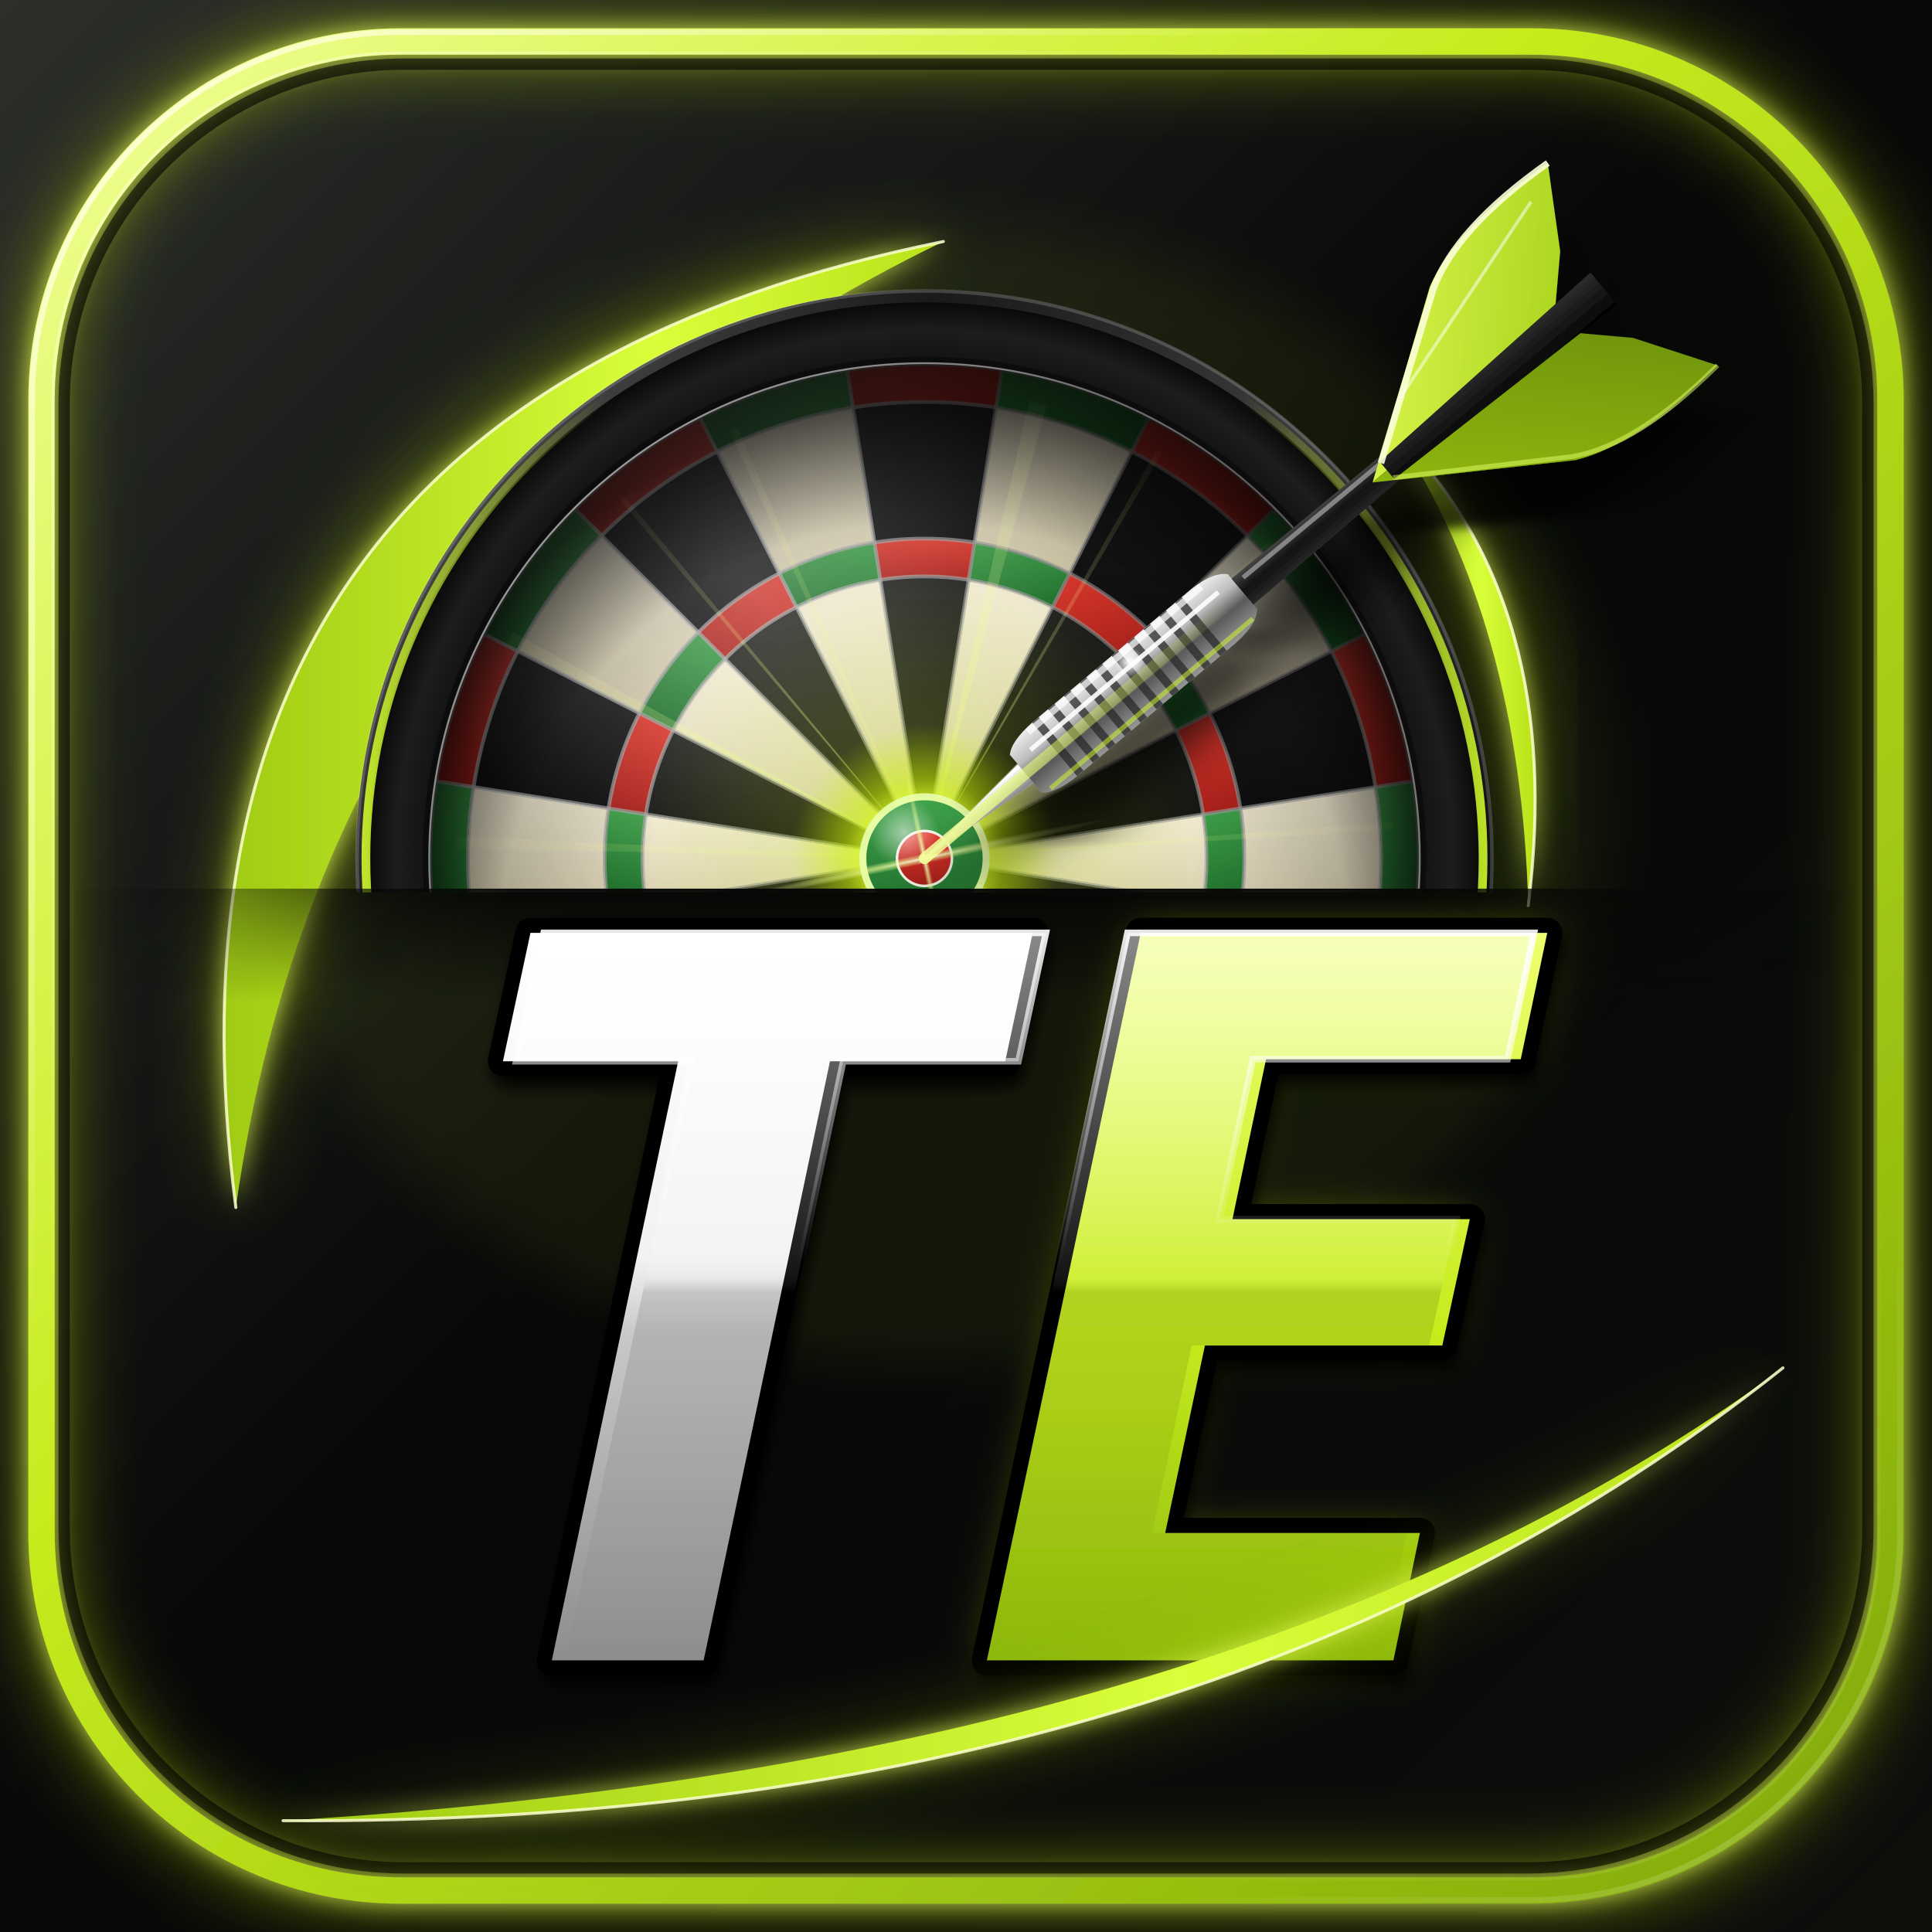
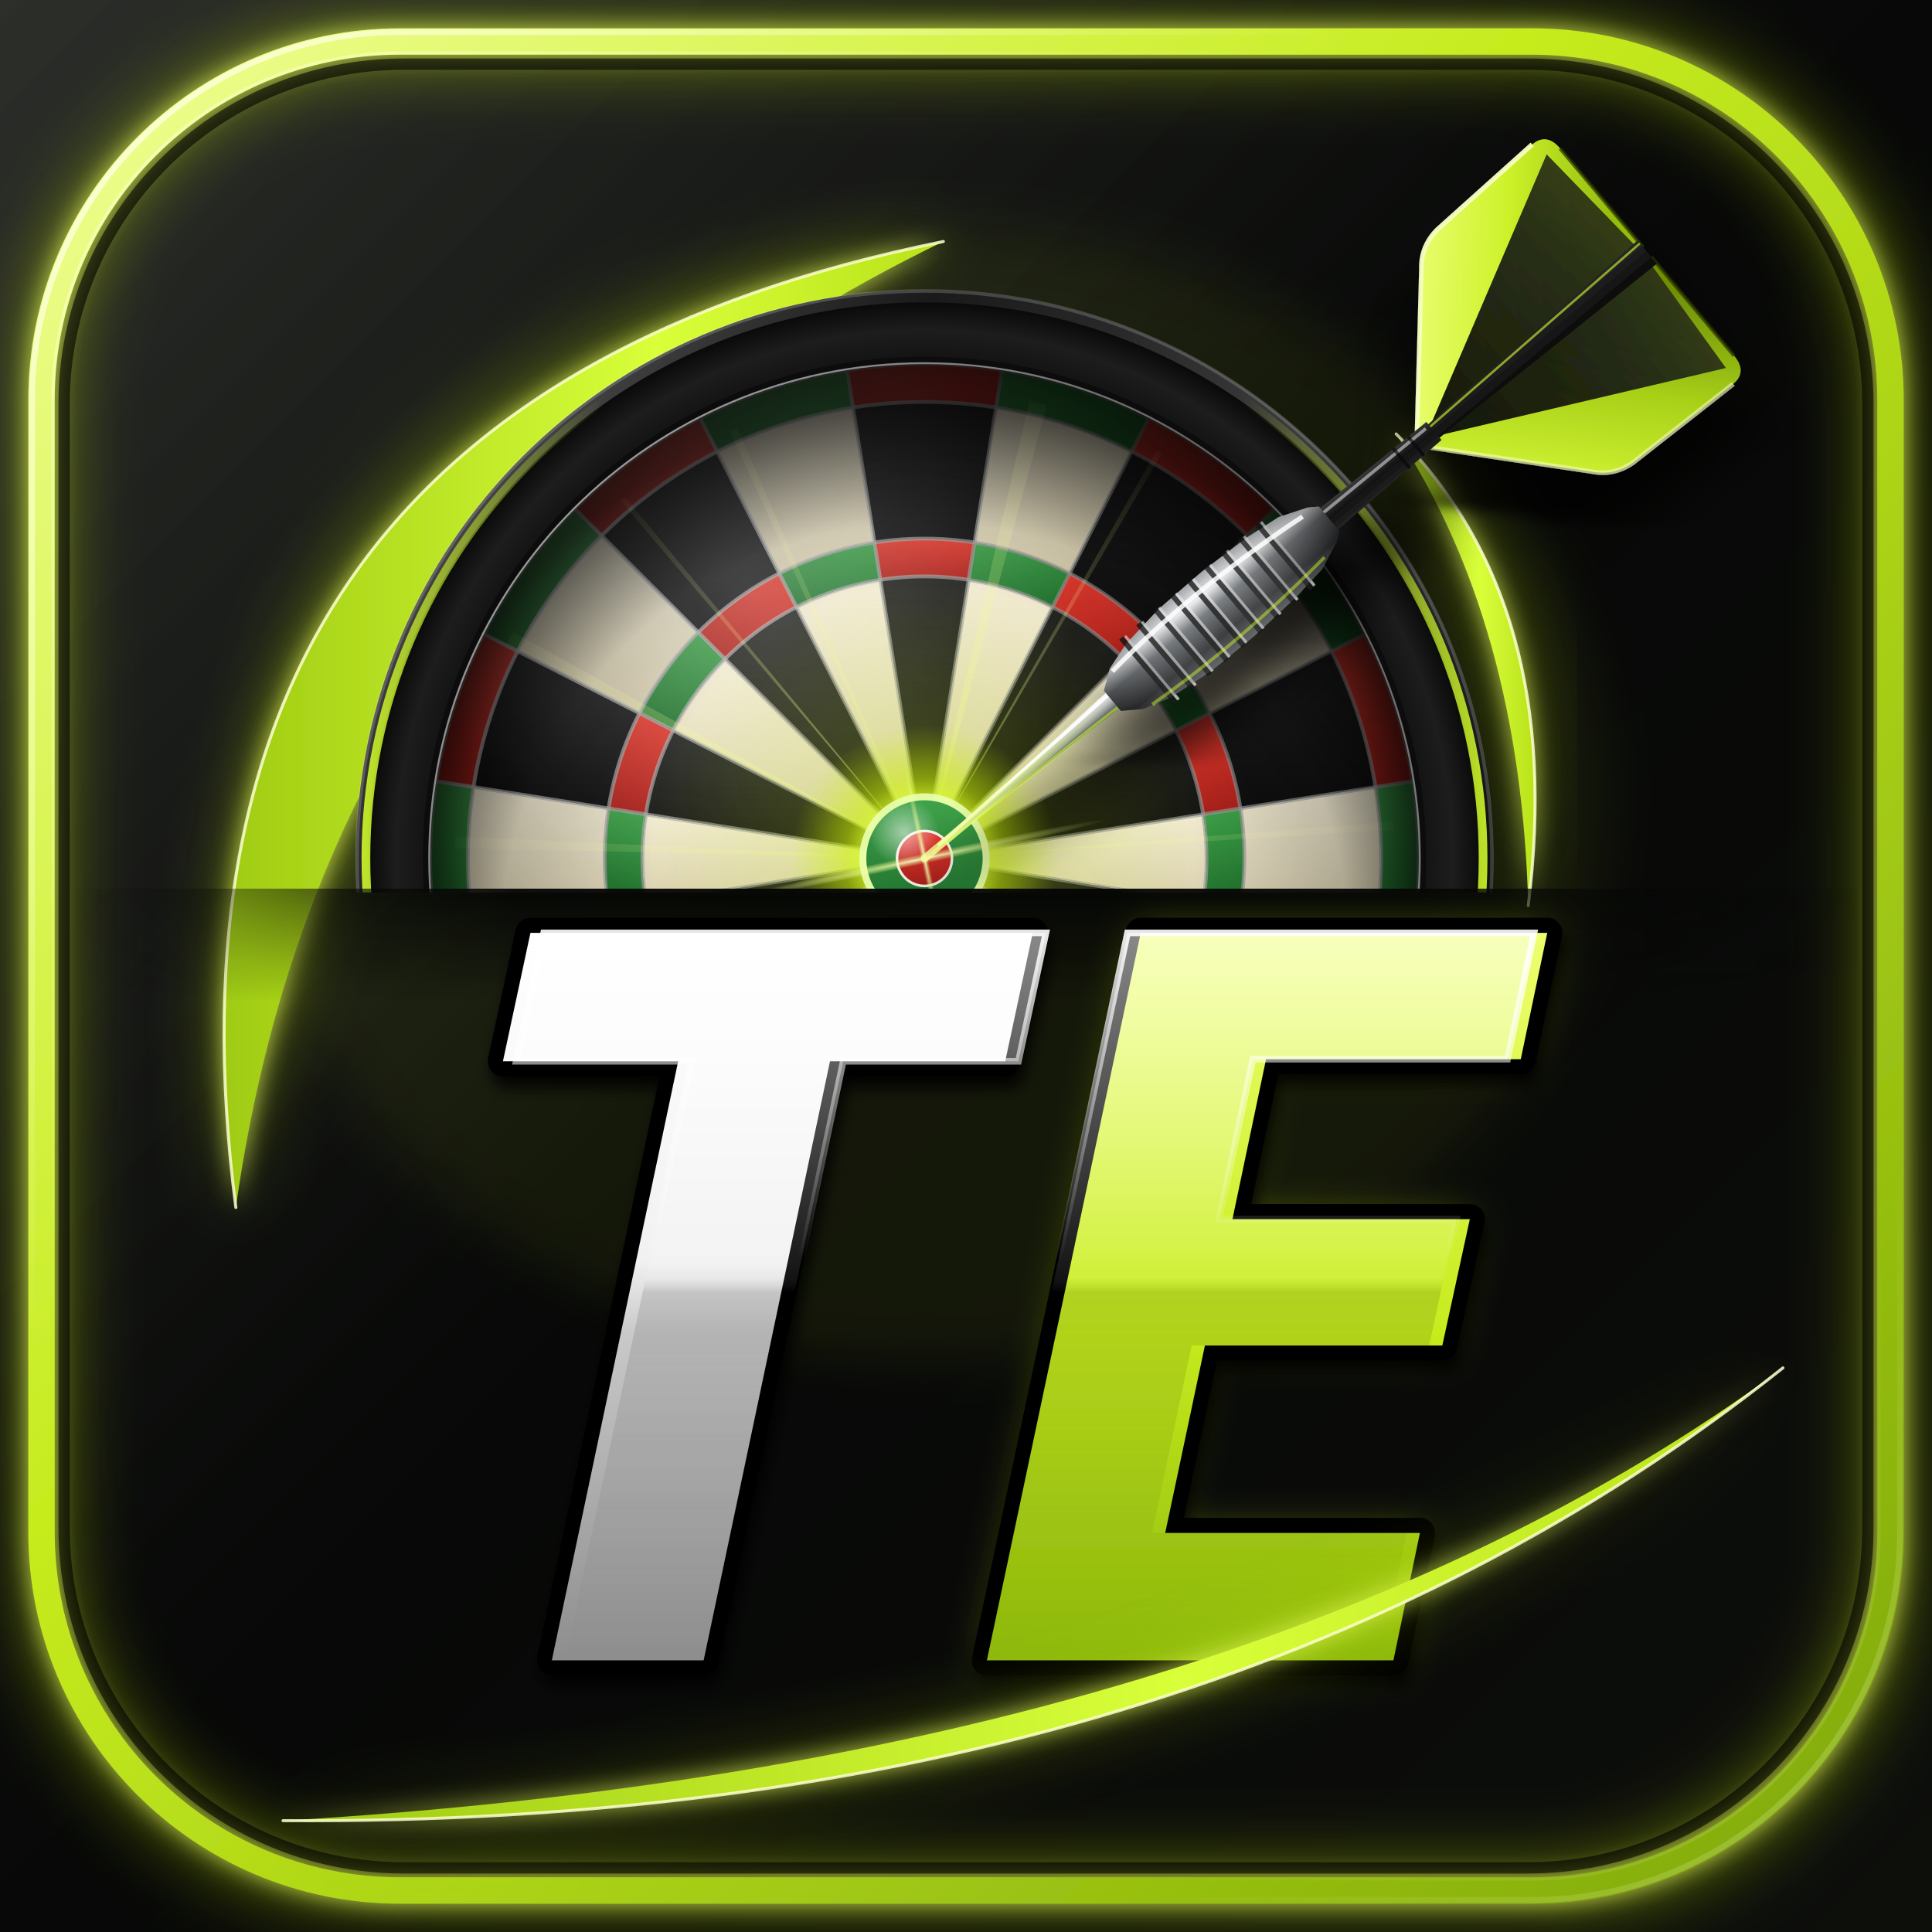
<svg xmlns="http://www.w3.org/2000/svg" viewBox="0 0 1024 1024">
  <defs>
    <linearGradient id="bk" x1="0" y1="0" x2="0" y2="1">
      <stop offset="0" stop-color="#1e1e1e" />
      <stop offset="1" stop-color="#0e0e0e" />
    </linearGradient>
    <linearGradient id="bg" x1="0" y1="0" x2="0" y2="1">
      <stop offset="0" stop-color="#F2EBD3" />
      <stop offset="1" stop-color="#D9CFAF" />
    </linearGradient>
    <linearGradient id="rd" x1="0" y1="0" x2="0" y2="1">
      <stop offset="0" stop-color="#E53B2F" />
      <stop offset="1" stop-color="#A9201A" />
    </linearGradient>
    <linearGradient id="gr" x1="0" y1="0" x2="0" y2="1">
      <stop offset="0" stop-color="#3FA34A" />
      <stop offset="1" stop-color="#1E6E2B" />
    </linearGradient>
-     <linearGradient id="tip" x1="0" y1="-1" x2="0" y2="1" gradientUnits="userSpaceOnUse">
-       <stop offset="0" stop-color="#fff" />
-       <stop offset="1" stop-color="#8d8d8d" />
-     </linearGradient>
-     <linearGradient id="barrel" x1="0" y1="-4" x2="0" y2="4" gradientUnits="userSpaceOnUse">
-       <stop offset="0" stop-color="#f4f4f4" />
-       <stop offset=".35" stop-color="#bdbdbd" />
-       <stop offset=".6" stop-color="#5a5a5a" />
-       <stop offset="1" stop-color="#9c9c9c" />
+     <linearGradient id="tip" x1="0" y1="-1.1" x2="0" y2="1.1" gradientUnits="userSpaceOnUse">
+       <stop offset="0" stop-color="#ffffff" />
+       <stop offset=".45" stop-color="#b9bcbf" />
+       <stop offset="1" stop-color="#3d4042" />
+     </linearGradient>
+     <linearGradient id="barrel" x1="0" y1="-4.4" x2="0" y2="4.4" gradientUnits="userSpaceOnUse">
+       <stop offset="0" stop-color="#9a9da0" />
+       <stop offset=".22" stop-color="#e9ebed" />
+       <stop offset=".42" stop-color="#6d7175" />
+       <stop offset=".75" stop-color="#2b2d2f" />
+       <stop offset="1" stop-color="#55595c" />
+     </linearGradient>
+     <linearGradient id="barrelSheen" x1="26" y1="0" x2="56" y2="0" gradientUnits="userSpaceOnUse">
+       <stop offset="0" stop-color="#000" stop-opacity=".35" />
+       <stop offset=".45" stop-color="#fff" stop-opacity=".08" />
+       <stop offset="1" stop-color="#000" stop-opacity=".4" />
+     </linearGradient>
+     <linearGradient id="flIn" x1="70" y1="0" x2="100" y2="0" gradientUnits="userSpaceOnUse">
+       <stop offset="0" stop-color="#050505" />
+       <stop offset=".7" stop-color="#1b1f14" />
+       <stop offset="1" stop-color="#2c3418" />
    </linearGradient>
    <linearGradient id="shaft" x1="0" y1="-2" x2="0" y2="2" gradientUnits="userSpaceOnUse">
      <stop offset="0" stop-color="#4a4a4a" />
      <stop offset=".5" stop-color="#111" />
      <stop offset="1" stop-color="#2a2a2a" />
    </linearGradient>
-     <linearGradient id="flU" x1="70" y1="-20" x2="90" y2="0" gradientUnits="userSpaceOnUse">
-       <stop offset="0" stop-color="#E8FF5A" />
-       <stop offset="1" stop-color="#A9D41E" />
-     </linearGradient>
-     <linearGradient id="flD" x1="70" y1="20" x2="90" y2="0" gradientUnits="userSpaceOnUse">
-       <stop offset="0" stop-color="#9CC514" />
-       <stop offset="1" stop-color="#6E9208" />
+     <linearGradient id="flU" x1="80" y1="-15" x2="95" y2="0" gradientUnits="userSpaceOnUse">
+       <stop offset="0" stop-color="#EEFF7A" />
+       <stop offset=".5" stop-color="#CDF22A" />
+       <stop offset="1" stop-color="#94BC0E" />
+     </linearGradient>
+     <linearGradient id="flD" x1="80" y1="15" x2="95" y2="0" gradientUnits="userSpaceOnUse">
+       <stop offset="0" stop-color="#D2F535" />
+       <stop offset=".5" stop-color="#A8D018" />
+       <stop offset="1" stop-color="#6F9006" />
    </linearGradient>
    <linearGradient id="flM" x1="0" y1="-2" x2="0" y2="2" gradientUnits="userSpaceOnUse">
      <stop offset="0" stop-color="#2b2b2b" />
      <stop offset="1" stop-color="#050505" />
    </linearGradient>
    <linearGradient id="streak" x1="0" y1="1" x2="1" y2="0">
      <stop offset="0" stop-color="#f4ff9a" />
      <stop offset="1" stop-color="#d6ff2a" stop-opacity="0" />
    </linearGradient>
    <linearGradient id="lime" x1="0" y1="0" x2="0" y2="1">
      <stop offset="0" stop-color="#EEFF6E" />
      <stop offset=".55" stop-color="#C6EC1E" />
      <stop offset="1" stop-color="#8DB80B" />
    </linearGradient>
    <linearGradient id="limeS" x1="0" y1="0" x2="1" y2="0">
      <stop offset="0" stop-color="#9FCB12" />
      <stop offset=".6" stop-color="#D9FF3A" />
      <stop offset="1" stop-color="#B9E21A" />
    </linearGradient>
    <linearGradient id="chrome" x1="0" y1="0" x2="0" y2="1">
      <stop offset="0" stop-color="#FFFFFF" />
      <stop offset=".45" stop-color="#F1F1F1" />
      <stop offset=".55" stop-color="#C9C9C9" />
      <stop offset="1" stop-color="#8E8E8E" />
    </linearGradient>
    <filter id="glow" x="-20%" y="-50%" width="140%" height="200%">
      <feGaussianBlur in="SourceGraphic" stdDeviation="6" result="b" />
      <feColorMatrix in="b" type="matrix" values="0 0 0 0 .78  0 0 0 0 .95  0 0 0 0 .1  0 0 0 .8 0" result="c" />
      <feMerge>
        <feMergeNode in="c" />
        <feMergeNode in="SourceGraphic" />
      </feMerge>
    </filter>
    <filter id="dsh" x="-20%" y="-50%" width="140%" height="200%">
      <feDropShadow dx="-3" dy="5" stdDeviation="3" flood-color="#000" flood-opacity=".75" />
    </filter>
    <filter id="txt" x="-10%" y="-20%" width="120%" height="150%">
      <feDropShadow dx="2" dy="6" stdDeviation="4" flood-color="#000" flood-opacity=".9" />
    </filter>
    <filter id="bloomW" x="-30%" y="-80%" width="160%" height="260%">
      <feGaussianBlur stdDeviation="18" />
    </filter>
    <filter id="blur3" x="-20%" y="-50%" width="140%" height="200%">
      <feGaussianBlur stdDeviation="3" />
    </filter>
    <filter id="eyeGlow" x="-20%" y="-40%" width="140%" height="180%">
      <feGaussianBlur stdDeviation="10" />
    </filter>
    <radialGradient id="spec">
      <stop offset="0" stop-color="#fff" />
      <stop offset="1" stop-color="#fff" stop-opacity="0" />
    </radialGradient>
    <linearGradient id="edgeHi" x1="0" y1="0" x2="0" y2="1">
      <stop offset="0" stop-color="#fff" stop-opacity=".9" />
      <stop offset=".45" stop-color="#fff" stop-opacity="0" />
    </linearGradient>
    <filter id="softglow" x="-30%" y="-30%" width="160%" height="160%">
      <feGaussianBlur stdDeviation="14" />
    </filter>
    <radialGradient id="Irim" cx="490" cy="455" r="294.75" gradientUnits="userSpaceOnUse">
      <stop offset=".82" stop-color="#050505" />
      <stop offset=".95" stop-color="#1d1d1d" />
      <stop offset="1" stop-color="#0a0a0a" />
    </radialGradient>
    <linearGradient id="IrimEdge" x1="228" y1="114.4" x2="752" y2="533.6" gradientUnits="userSpaceOnUse">
      <stop offset="0" stop-color="#6b6b6b" />
      <stop offset=".35" stop-color="#1a1a1a" />
      <stop offset=".65" stop-color="#3c3c3c" />
      <stop offset="1" stop-color="#0d0d0d" />
    </linearGradient>
    <linearGradient id="Iwire" x1="228" y1="193" x2="752" y2="717" gradientUnits="userSpaceOnUse">
      <stop offset="0" stop-color="#d9d9d9" stop-opacity=".85" />
      <stop offset=".5" stop-color="#8a8a8a" stop-opacity=".6" />
      <stop offset="1" stop-color="#cfcfcf" stop-opacity=".8" />
    </linearGradient>
    <radialGradient id="Ivig" cx="490" cy="455" r="262.0" gradientUnits="userSpaceOnUse">
      <stop offset=".55" stop-color="#000" stop-opacity="0" />
      <stop offset=".92" stop-color="#000" stop-opacity=".28" />
      <stop offset="1" stop-color="#000" stop-opacity=".55" />
    </radialGradient>
    <radialGradient id="Isheen" cx="398.3" cy="310.9" r="288.2" gradientUnits="userSpaceOnUse">
      <stop offset="0" stop-color="#fff" stop-opacity=".22" />
      <stop offset=".6" stop-color="#fff" stop-opacity="0" />
    </radialGradient>
    <radialGradient id="Idepth" cx="490" cy="502.16" r="288.2" gradientUnits="userSpaceOnUse">
      <stop offset=".78" stop-color="#000" stop-opacity="0" />
      <stop offset="1" stop-color="#000" stop-opacity=".6" />
    </radialGradient>
    <linearGradient id="IrimLime" x1="188.7" y1="0" x2="791.3" y2="0" gradientUnits="userSpaceOnUse">
      <stop offset="0" stop-color="#D4FF2A" stop-opacity=".9" />
      <stop offset=".22" stop-color="#D4FF2A" stop-opacity="0" />
      <stop offset=".78" stop-color="#D4FF2A" stop-opacity="0" />
      <stop offset="1" stop-color="#D4FF2A" stop-opacity=".9" />
    </linearGradient>
    <radialGradient id="Iray" cx="490" cy="455" r="262.0" gradientUnits="userSpaceOnUse">
      <stop offset="0" stop-color="#F4FF9A" />
      <stop offset="1" stop-color="#F4FF9A" stop-opacity="0" />
    </radialGradient>
    <radialGradient id="Ibloom" cx="490" cy="455" r="154.118" gradientUnits="userSpaceOnUse">
      <stop offset="0" stop-color="#E8FF4A" stop-opacity=".55" />
      <stop offset=".4" stop-color="#C8F000" stop-opacity=".16" />
      <stop offset="1" stop-color="#C8F000" stop-opacity="0" />
    </radialGradient>
    <radialGradient id="IbullGloss" cx="479.212" cy="441.129" r="30.824" gradientUnits="userSpaceOnUse">
      <stop offset="0" stop-color="#fff" stop-opacity=".55" />
      <stop offset=".6" stop-color="#fff" stop-opacity="0" />
    </radialGradient>
    <radialGradient id="Iflare">
      <stop offset="0" stop-color="#fff" stop-opacity=".95" />
      <stop offset=".3" stop-color="#F4FF9A" stop-opacity=".6" />
      <stop offset="1" stop-color="#F4FF9A" stop-opacity="0" />
    </radialGradient>
    <radialGradient id="Ihalo" cx="490" cy="455" r="70.894" gradientUnits="userSpaceOnUse">
      <stop offset=".35" stop-color="#e4ff3c" stop-opacity=".95" />
      <stop offset=".6" stop-color="#c8f000" stop-opacity=".45" />
      <stop offset="1" stop-color="#c8f000" stop-opacity="0" />
    </radialGradient>
    <clipPath id="Iclip">
      <rect x="0" y="0" width="1024" height="473" />
    </clipPath>
    <linearGradient id="tileF" x1="0" y1="0" x2="1" y2="1">
      <stop offset="0" stop-color="#1c1f1a" />
      <stop offset=".5" stop-color="#070807" />
      <stop offset="1" stop-color="#0d0f0b" />
    </linearGradient>
    <linearGradient id="tileB" x1="0" y1="0" x2="1" y2="1">
      <stop offset="0" stop-color="#F2FF9A" />
      <stop offset=".4" stop-color="#C6EC1E" />
      <stop offset="1" stop-color="#7FA80A" />
    </linearGradient>
    <linearGradient id="tileSheen" x1="0" y1="0" x2="1" y2="1">
      <stop offset="0" stop-color="#fff" stop-opacity=".07" />
      <stop offset=".45" stop-color="#fff" stop-opacity="0" />
    </linearGradient>
    <linearGradient id="tileHi" x1="0" y1="0" x2="1" y2="1">
      <stop offset="0" stop-color="#FFFFE0" stop-opacity=".95" />
      <stop offset=".35" stop-color="#FFFFE0" stop-opacity="0" />
      <stop offset=".8" stop-color="#FFFFE0" stop-opacity="0" />
      <stop offset="1" stop-color="#FFFFE0" stop-opacity=".25" />
    </linearGradient>
    <linearGradient id="glossI" x1="0" y1="490" x2="0" y2="880" gradientUnits="userSpaceOnUse">
      <stop offset="0" stop-color="#fff" stop-opacity=".55" />
      <stop offset=".48" stop-color="#fff" stop-opacity=".08" />
      <stop offset=".5" stop-color="#000" stop-opacity=".12" />
      <stop offset="1" stop-color="#000" stop-opacity="0" />
    </linearGradient>
    <linearGradient id="hfade" x1="0" y1="0" x2="1" y2="0">
      <stop offset="0" stop-color="#fff" stop-opacity="0" />
      <stop offset=".25" stop-color="#fff" />
      <stop offset=".75" stop-color="#fff" />
      <stop offset="1" stop-color="#fff" stop-opacity="0" />
    </linearGradient>
    <mask id="plateM">
      <rect x="40" y="0" width="944" height="1024" fill="url(#hfade)" />
    </mask>
    <linearGradient id="plateI" x1="0" y1="0" x2="0" y2="1">
      <stop offset="0" stop-color="#050605" stop-opacity=".97" />
      <stop offset="1" stop-color="#050605" stop-opacity="0" />
    </linearGradient>
  </defs>
  <rect width="1024" height="1024" fill="url(#tileF)" />
  <rect width="1024" height="1024" fill="url(#tileSheen)" />
  <ellipse cx="490" cy="420" rx="360" ry="300" fill="#C6EC1E" opacity=".07" filter="url(#softglow)" />
  <rect x="22" y="22" width="980" height="980" rx="190" fill="none" stroke="#C8F000" stroke-width="22" opacity=".5" filter="url(#bloomW)" />
  <rect x="22" y="22" width="980" height="980" rx="190" fill="none" stroke="url(#tileB)" stroke-width="14" filter="url(#glow)" />
  <rect x="17" y="17" width="990" height="990" rx="195" fill="none" stroke="url(#tileHi)" stroke-width="3" />
  <rect x="28" y="28" width="968" height="968" rx="184" fill="none" stroke="url(#tileHi)" stroke-width="1.5" opacity=".6" />
  <rect x="34" y="34" width="956" height="956" rx="180" fill="none" stroke="#000" stroke-opacity=".6" stroke-width="6" />
  <path d="M125.0 640.0Q70.0 215.0 500.0 128.0Q175.0 285.0 125.0 640.0Z" fill="#C8F000" opacity=".45" filter="url(#bloomW)" />
  <path d="M125.0 640.0Q70.0 215.0 500.0 128.0Q175.0 285.0 125.0 640.0Z" fill="url(#limeS)" filter="url(#glow)" />
  <path d="M125.0 640.0Q70.0 215.0 500.0 128.0" fill="none" stroke="#FBFFD0" stroke-width="1.6" stroke-linecap="round" opacity=".85" />
  <path d="M740.0 230.0Q830.0 320.0 810.0 480.0Q806.0 330.0 740.0 230.0Z" fill="#C8F000" opacity=".45" filter="url(#bloomW)" />
  <path d="M740.0 230.0Q830.0 320.0 810.0 480.0Q806.0 330.0 740.0 230.0Z" fill="url(#limeS)" filter="url(#glow)" />
  <path d="M740.0 230.0Q830.0 320.0 810.0 480.0" fill="none" stroke="#FBFFD0" stroke-width="1.6" stroke-linecap="round" opacity=".85" />
  <g clip-path="url(#Iclip)">
    <circle cx="490" cy="455" r="301.3" fill="url(#IrimEdge)" />
    <circle cx="490" cy="455" r="294.75" fill="url(#Irim)" />
    <circle cx="490" cy="455" r="265.93" fill="#0c0c0c" />
    <path d="M466.6 307.3A149.494 149.494 0 0 1 513.4 307.3L494.8 424.6A30.824 30.824 0 0 0 485.2 424.6Z" fill="url(#bk)" />
    <path d="M463.5 287.6A169.529 169.529 0 0 1 516.5 287.6L513.4 307.3A149.494 149.494 0 0 0 466.6 307.3Z" fill="url(#rd)" />
    <path d="M452.1 216.0A241.965 241.965 0 0 1 527.9 216.0L516.5 287.6A169.529 169.529 0 0 0 463.5 287.6Z" fill="url(#bk)" />
    <path d="M449.0 196.2A262.0 262.0 0 0 1 531.0 196.2L527.9 216.0A241.965 241.965 0 0 0 452.1 216.0Z" fill="url(#rd)" />
    <path d="M513.4 307.3A149.494 149.494 0 0 1 557.9 321.8L504.0 427.5A30.824 30.824 0 0 0 494.8 424.6Z" fill="url(#bg)" />
    <path d="M516.5 287.6A169.529 169.529 0 0 1 567.0 303.9L557.9 321.8A149.494 149.494 0 0 0 513.4 307.3Z" fill="url(#gr)" />
    <path d="M527.9 216.0A241.965 241.965 0 0 1 599.8 239.4L567.0 303.9A169.529 169.529 0 0 0 516.5 287.6Z" fill="url(#bg)" />
    <path d="M531.0 196.2A262.0 262.0 0 0 1 608.9 221.6L599.8 239.4A241.965 241.965 0 0 0 527.9 216.0Z" fill="url(#gr)" />
    <path d="M557.9 321.8A149.494 149.494 0 0 1 595.7 349.3L511.8 433.2A30.824 30.824 0 0 0 504.0 427.5Z" fill="url(#bk)" />
    <path d="M567.0 303.9A169.529 169.529 0 0 1 609.9 335.1L595.7 349.3A149.494 149.494 0 0 0 557.9 321.8Z" fill="url(#rd)" />
    <path d="M599.8 239.4A241.965 241.965 0 0 1 661.1 283.9L609.9 335.1A169.529 169.529 0 0 0 567.0 303.9Z" fill="url(#bk)" />
    <path d="M608.9 221.6A262.0 262.0 0 0 1 675.3 269.7L661.1 283.9A241.965 241.965 0 0 0 599.8 239.4Z" fill="url(#rd)" />
    <path d="M595.7 349.3A149.494 149.494 0 0 1 623.2 387.1L517.5 441.0A30.824 30.824 0 0 0 511.8 433.2Z" fill="url(#bg)" />
    <path d="M609.9 335.1A169.529 169.529 0 0 1 641.1 378.0L623.2 387.1A149.494 149.494 0 0 0 595.7 349.3Z" fill="url(#gr)" />
    <path d="M661.1 283.9A241.965 241.965 0 0 1 705.6 345.2L641.1 378.0A169.529 169.529 0 0 0 609.9 335.1Z" fill="url(#bg)" />
    <path d="M675.3 269.7A262.0 262.0 0 0 1 723.4 336.1L705.6 345.2A241.965 241.965 0 0 0 661.1 283.9Z" fill="url(#gr)" />
    <path d="M623.2 387.1A149.494 149.494 0 0 1 637.7 431.6L520.4 450.2A30.824 30.824 0 0 0 517.5 441.0Z" fill="url(#bk)" />
    <path d="M641.1 378.0A169.529 169.529 0 0 1 657.4 428.5L637.7 431.6A149.494 149.494 0 0 0 623.2 387.1Z" fill="url(#rd)" />
    <path d="M705.6 345.2A241.965 241.965 0 0 1 729.0 417.1L657.4 428.5A169.529 169.529 0 0 0 641.1 378.0Z" fill="url(#bk)" />
    <path d="M723.4 336.1A262.0 262.0 0 0 1 748.8 414.0L729.0 417.1A241.965 241.965 0 0 0 705.6 345.2Z" fill="url(#rd)" />
    <path d="M637.7 431.6A149.494 149.494 0 0 1 637.7 478.4L520.4 459.8A30.824 30.824 0 0 0 520.4 450.2Z" fill="url(#bg)" />
    <path d="M657.4 428.5A169.529 169.529 0 0 1 657.4 481.5L637.7 478.4A149.494 149.494 0 0 0 637.7 431.6Z" fill="url(#gr)" />
    <path d="M729.0 417.1A241.965 241.965 0 0 1 729.0 492.9L657.4 481.5A169.529 169.529 0 0 0 657.4 428.5Z" fill="url(#bg)" />
    <path d="M748.8 414.0A262.0 262.0 0 0 1 748.8 496.0L729.0 492.9A241.965 241.965 0 0 0 729.0 417.1Z" fill="url(#gr)" />
    <path d="M637.7 478.4A149.494 149.494 0 0 1 623.2 522.9L517.5 469.0A30.824 30.824 0 0 0 520.4 459.8Z" fill="url(#bk)" />
    <path d="M657.4 481.5A169.529 169.529 0 0 1 641.1 532.0L623.2 522.9A149.494 149.494 0 0 0 637.7 478.4Z" fill="url(#rd)" />
    <path d="M729.0 492.9A241.965 241.965 0 0 1 705.6 564.8L641.1 532.0A169.529 169.529 0 0 0 657.4 481.5Z" fill="url(#bk)" />
    <path d="M748.8 496.0A262.0 262.0 0 0 1 723.4 573.9L705.6 564.8A241.965 241.965 0 0 0 729.0 492.9Z" fill="url(#rd)" />
    <path d="M623.2 522.9A149.494 149.494 0 0 1 595.7 560.7L511.8 476.8A30.824 30.824 0 0 0 517.5 469.0Z" fill="url(#bg)" />
    <path d="M641.1 532.0A169.529 169.529 0 0 1 609.9 574.9L595.7 560.7A149.494 149.494 0 0 0 623.2 522.9Z" fill="url(#gr)" />
    <path d="M705.6 564.8A241.965 241.965 0 0 1 661.1 626.1L609.9 574.9A169.529 169.529 0 0 0 641.1 532.0Z" fill="url(#bg)" />
    <path d="M723.4 573.9A262.0 262.0 0 0 1 675.3 640.3L661.1 626.1A241.965 241.965 0 0 0 705.6 564.8Z" fill="url(#gr)" />
    <path d="M595.7 560.7A149.494 149.494 0 0 1 557.9 588.2L504.0 482.5A30.824 30.824 0 0 0 511.8 476.8Z" fill="url(#bk)" />
    <path d="M609.9 574.9A169.529 169.529 0 0 1 567.0 606.1L557.9 588.2A149.494 149.494 0 0 0 595.7 560.7Z" fill="url(#rd)" />
    <path d="M661.1 626.1A241.965 241.965 0 0 1 599.8 670.6L567.0 606.1A169.529 169.529 0 0 0 609.9 574.9Z" fill="url(#bk)" />
    <path d="M675.3 640.3A262.0 262.0 0 0 1 608.9 688.4L599.8 670.6A241.965 241.965 0 0 0 661.1 626.1Z" fill="url(#rd)" />
    <path d="M557.9 588.2A149.494 149.494 0 0 1 513.4 602.7L494.8 485.4A30.824 30.824 0 0 0 504.0 482.5Z" fill="url(#bg)" />
    <path d="M567.0 606.1A169.529 169.529 0 0 1 516.5 622.4L513.4 602.7A149.494 149.494 0 0 0 557.9 588.2Z" fill="url(#gr)" />
    <path d="M599.8 670.6A241.965 241.965 0 0 1 527.9 694.0L516.5 622.4A169.529 169.529 0 0 0 567.0 606.1Z" fill="url(#bg)" />
    <path d="M608.9 688.4A262.0 262.0 0 0 1 531.0 713.8L527.9 694.0A241.965 241.965 0 0 0 599.8 670.6Z" fill="url(#gr)" />
    <path d="M513.4 602.7A149.494 149.494 0 0 1 466.6 602.7L485.2 485.4A30.824 30.824 0 0 0 494.8 485.4Z" fill="url(#bk)" />
    <path d="M516.5 622.4A169.529 169.529 0 0 1 463.5 622.4L466.6 602.7A149.494 149.494 0 0 0 513.4 602.7Z" fill="url(#rd)" />
    <path d="M527.9 694.0A241.965 241.965 0 0 1 452.1 694.0L463.5 622.4A169.529 169.529 0 0 0 516.5 622.4Z" fill="url(#bk)" />
    <path d="M531.0 713.8A262.0 262.0 0 0 1 449.0 713.8L452.1 694.0A241.965 241.965 0 0 0 527.9 694.0Z" fill="url(#rd)" />
    <path d="M466.6 602.7A149.494 149.494 0 0 1 422.1 588.2L476.0 482.5A30.824 30.824 0 0 0 485.2 485.4Z" fill="url(#bg)" />
    <path d="M463.5 622.4A169.529 169.529 0 0 1 413.0 606.1L422.1 588.2A149.494 149.494 0 0 0 466.6 602.7Z" fill="url(#gr)" />
    <path d="M452.1 694.0A241.965 241.965 0 0 1 380.2 670.6L413.0 606.1A169.529 169.529 0 0 0 463.5 622.4Z" fill="url(#bg)" />
    <path d="M449.0 713.8A262.0 262.0 0 0 1 371.1 688.4L380.2 670.6A241.965 241.965 0 0 0 452.1 694.0Z" fill="url(#gr)" />
    <path d="M422.1 588.2A149.494 149.494 0 0 1 384.3 560.7L468.2 476.8A30.824 30.824 0 0 0 476.0 482.5Z" fill="url(#bk)" />
    <path d="M413.0 606.1A169.529 169.529 0 0 1 370.1 574.9L384.3 560.7A149.494 149.494 0 0 0 422.1 588.2Z" fill="url(#rd)" />
    <path d="M380.2 670.6A241.965 241.965 0 0 1 318.9 626.1L370.1 574.9A169.529 169.529 0 0 0 413.0 606.1Z" fill="url(#bk)" />
    <path d="M371.1 688.4A262.0 262.0 0 0 1 304.7 640.3L318.9 626.1A241.965 241.965 0 0 0 380.2 670.6Z" fill="url(#rd)" />
    <path d="M384.3 560.7A149.494 149.494 0 0 1 356.8 522.9L462.5 469.0A30.824 30.824 0 0 0 468.2 476.8Z" fill="url(#bg)" />
    <path d="M370.1 574.9A169.529 169.529 0 0 1 338.9 532.0L356.8 522.9A149.494 149.494 0 0 0 384.3 560.7Z" fill="url(#gr)" />
    <path d="M318.9 626.1A241.965 241.965 0 0 1 274.4 564.8L338.9 532.0A169.529 169.529 0 0 0 370.1 574.9Z" fill="url(#bg)" />
    <path d="M304.7 640.3A262.0 262.0 0 0 1 256.6 573.9L274.4 564.8A241.965 241.965 0 0 0 318.9 626.1Z" fill="url(#gr)" />
    <path d="M356.8 522.9A149.494 149.494 0 0 1 342.3 478.4L459.6 459.8A30.824 30.824 0 0 0 462.5 469.0Z" fill="url(#bk)" />
    <path d="M338.9 532.0A169.529 169.529 0 0 1 322.6 481.5L342.3 478.4A149.494 149.494 0 0 0 356.8 522.9Z" fill="url(#rd)" />
    <path d="M274.4 564.8A241.965 241.965 0 0 1 251.0 492.9L322.6 481.5A169.529 169.529 0 0 0 338.9 532.0Z" fill="url(#bk)" />
    <path d="M256.6 573.9A262.0 262.0 0 0 1 231.2 496.0L251.0 492.9A241.965 241.965 0 0 0 274.4 564.8Z" fill="url(#rd)" />
    <path d="M342.3 478.4A149.494 149.494 0 0 1 342.3 431.6L459.6 450.2A30.824 30.824 0 0 0 459.6 459.8Z" fill="url(#bg)" />
    <path d="M322.6 481.5A169.529 169.529 0 0 1 322.6 428.5L342.3 431.6A149.494 149.494 0 0 0 342.3 478.4Z" fill="url(#gr)" />
    <path d="M251.0 492.9A241.965 241.965 0 0 1 251.0 417.1L322.6 428.5A169.529 169.529 0 0 0 322.6 481.5Z" fill="url(#bg)" />
    <path d="M231.2 496.0A262.0 262.0 0 0 1 231.2 414.0L251.0 417.1A241.965 241.965 0 0 0 251.0 492.9Z" fill="url(#gr)" />
    <path d="M342.3 431.6A149.494 149.494 0 0 1 356.8 387.1L462.5 441.0A30.824 30.824 0 0 0 459.6 450.2Z" fill="url(#bk)" />
    <path d="M322.6 428.5A169.529 169.529 0 0 1 338.9 378.0L356.8 387.1A149.494 149.494 0 0 0 342.3 431.6Z" fill="url(#rd)" />
    <path d="M251.0 417.1A241.965 241.965 0 0 1 274.4 345.2L338.9 378.0A169.529 169.529 0 0 0 322.6 428.5Z" fill="url(#bk)" />
    <path d="M231.2 414.0A262.0 262.0 0 0 1 256.6 336.1L274.4 345.2A241.965 241.965 0 0 0 251.0 417.1Z" fill="url(#rd)" />
    <path d="M356.8 387.1A149.494 149.494 0 0 1 384.3 349.3L468.2 433.2A30.824 30.824 0 0 0 462.5 441.0Z" fill="url(#bg)" />
    <path d="M338.9 378.0A169.529 169.529 0 0 1 370.1 335.1L384.3 349.3A149.494 149.494 0 0 0 356.8 387.1Z" fill="url(#gr)" />
    <path d="M274.4 345.2A241.965 241.965 0 0 1 318.9 283.9L370.1 335.1A169.529 169.529 0 0 0 338.9 378.0Z" fill="url(#bg)" />
    <path d="M256.6 336.1A262.0 262.0 0 0 1 304.7 269.7L318.9 283.9A241.965 241.965 0 0 0 274.4 345.2Z" fill="url(#gr)" />
    <path d="M384.3 349.3A149.494 149.494 0 0 1 422.1 321.8L476.0 427.5A30.824 30.824 0 0 0 468.2 433.2Z" fill="url(#bk)" />
    <path d="M370.1 335.1A169.529 169.529 0 0 1 413.0 303.9L422.1 321.8A149.494 149.494 0 0 0 384.3 349.3Z" fill="url(#rd)" />
    <path d="M318.9 283.9A241.965 241.965 0 0 1 380.2 239.4L413.0 303.9A169.529 169.529 0 0 0 370.1 335.1Z" fill="url(#bk)" />
    <path d="M304.7 269.7A262.0 262.0 0 0 1 371.1 221.6L380.2 239.4A241.965 241.965 0 0 0 318.9 283.9Z" fill="url(#rd)" />
    <path d="M422.1 321.8A149.494 149.494 0 0 1 466.6 307.3L485.2 424.6A30.824 30.824 0 0 0 476.0 427.5Z" fill="url(#bg)" />
    <path d="M413.0 303.9A169.529 169.529 0 0 1 463.5 287.6L466.6 307.3A149.494 149.494 0 0 0 422.1 321.8Z" fill="url(#gr)" />
    <path d="M380.2 239.4A241.965 241.965 0 0 1 452.1 216.0L463.5 287.6A169.529 169.529 0 0 0 413.0 303.9Z" fill="url(#bg)" />
    <path d="M371.1 221.6A262.0 262.0 0 0 1 449.0 196.2L452.1 216.0A241.965 241.965 0 0 0 380.2 239.4Z" fill="url(#gr)" />
    <path d="M485.2 424.6L449.0 196.2 M494.8 424.6L531.0 196.2 M504.0 427.5L608.9 221.6 M511.8 433.2L675.3 269.7 M517.5 441.0L723.4 336.1 M520.4 450.2L748.8 414.0 M520.4 459.8L748.8 496.0 M517.5 469.0L723.4 573.9 M511.8 476.8L675.3 640.3 M504.0 482.5L608.9 688.4 M494.8 485.4L531.0 713.8 M485.2 485.4L449.0 713.8 M476.0 482.5L371.1 688.4 M468.2 476.8L304.7 640.3 M462.5 469.0L256.6 573.9 M459.6 459.8L231.2 496.0 M459.6 450.2L231.2 414.0 M462.5 441.0L256.6 336.1 M468.2 433.2L304.7 269.7 M476.0 427.5L371.1 221.6" stroke="url(#Iwire)" stroke-width="2.004" fill="none" />
    <circle cx="490" cy="455" r="149.494" stroke="url(#Iwire)" stroke-width="2.004" fill="none" />
    <circle cx="490" cy="455" r="169.529" stroke="url(#Iwire)" stroke-width="2.004" fill="none" />
    <circle cx="490" cy="455" r="241.965" stroke="url(#Iwire)" stroke-width="2.004" fill="none" />
    <circle cx="490" cy="455" r="262.0" stroke="url(#Iwire)" stroke-width="2.004" fill="none" />
    <circle cx="490" cy="455" r="262.0" fill="url(#Ivig)" />
    <circle cx="490" cy="455" r="262.0" fill="url(#Isheen)" />
    <circle cx="490" cy="455" r="262.0" fill="url(#Idepth)" />
    <circle cx="490" cy="455" r="296.06" fill="none" stroke="url(#IrimLime)" stroke-width="4.624" />
    <circle cx="490" cy="455" r="300.776" fill="none" stroke="#fff" stroke-opacity=".18" stroke-width="1.849" />
    <path d="M268.6 341.2A248.9 248.9 0 0 1 271.9 335.1L463.0 440.2A30.824 30.824 0 0 0 462.6 440.9Z" fill="url(#Iray)" opacity="0.5" />
    <path d="M386.8 228.5A248.9 248.9 0 0 1 390.8 226.7L477.7 426.7A30.824 30.824 0 0 0 477.2 427.0Z" fill="url(#Iray)" opacity="0.35" />
    <path d="M545.6 212.4A248.9 248.9 0 0 1 554.8 214.7L498.0 425.2A30.824 30.824 0 0 0 496.9 425.0Z" fill="url(#Iray)" opacity="0.45" />
    <path d="M673.2 286.5A248.9 248.9 0 0 1 676.7 290.4L513.1 434.6A30.824 30.824 0 0 0 512.7 434.1Z" fill="url(#Iray)" opacity="0.4" />
    <path d="M241.2 449.4A248.9 248.9 0 0 1 241.4 443.3L459.2 453.5A30.824 30.824 0 0 0 459.2 454.3Z" fill="url(#Iray)" opacity="0.3" />
    <path d="M738.1 435.5A248.9 248.9 0 0 1 738.4 439.8L520.8 453.1A30.824 30.824 0 0 0 520.7 452.6Z" fill="url(#Iray)" opacity="0.3" />
    <path d="M328.8 265.3A248.9 248.9 0 0 1 331.2 263.4L470.3 431.3A30.824 30.824 0 0 0 470.0 431.5Z" fill="url(#Iray)" opacity="0.5" />
    <path d="M613.1 238.7A248.9 248.9 0 0 1 615.8 240.2L505.6 428.4A30.824 30.824 0 0 0 505.2 428.2Z" fill="url(#Iray)" opacity="0.45" />
    <circle cx="490" cy="455" r="154.118" fill="url(#Ibloom)" />
    <circle cx="490" cy="455" r="70.894" fill="url(#Ihalo)" />
    <circle cx="490" cy="455" r="34.522" fill="#e9ffb0" opacity=".9" />
    <circle cx="490" cy="455" r="30.824" fill="url(#gr)" />
    <circle cx="490" cy="455" r="15.258" fill="#f2f2e6" />
    <circle cx="490" cy="455" r="13.871" fill="url(#rd)" />
    <circle cx="490" cy="455" r="30.824" fill="url(#IbullGloss)" />
    <ellipse cx="490" cy="455" rx="98.635" ry="2.774" fill="url(#Iflare)" transform="rotate(-12 490 455)" />
    <ellipse cx="490" cy="455" rx="49.318" ry="1.849" fill="url(#Iflare)" transform="rotate(78 490 455)" />
  </g>
  <rect x="40" y="471" width="944" height="60" fill="url(#plateI)" mask="url(#plateM)" />
-   <g transform="translate(505.0 477.5) rotate(-40) scale(5.0)" opacity=".55" filter="url(#blur3)">
-     <path d="M0 0L66 -2L66 2Z" fill="#000" />
+   <g transform="translate(502.5 475.0) rotate(-40) scale(5.0)" opacity=".5" filter="url(#blur3)">
+     <path d="M0 0L60 -3L60 3Z" fill="#000" />
  </g>
  <g transform="translate(490 455) rotate(-40) scale(5.0)" filter="url(#dsh)">
-     <path d="M-1 0L14 -1.3L14 1.3Z" fill="url(#tip)" />
-     <path d="M14 -2.6Q15 -3.6 18 -3.7L40 -3.7Q43 -3.6 44 -2.4L44 2.4Q43 3.6 40 3.7L18 3.7Q15 3.6 14 2.6Z" fill="url(#barrel)" />
-     <rect x="18.0" y="-3.7" width=".9" height="7.4" fill="#2a2a2a" opacity=".75" />
-     <rect x="20.2" y="-3.7" width=".9" height="7.4" fill="#2a2a2a" opacity=".75" />
-     <rect x="22.4" y="-3.7" width=".9" height="7.4" fill="#2a2a2a" opacity=".75" />
-     <rect x="24.6" y="-3.7" width=".9" height="7.4" fill="#2a2a2a" opacity=".75" />
-     <rect x="26.8" y="-3.7" width=".9" height="7.4" fill="#2a2a2a" opacity=".75" />
-     <rect x="29.0" y="-3.7" width=".9" height="7.4" fill="#2a2a2a" opacity=".75" />
-     <rect x="31.2" y="-3.7" width=".9" height="7.4" fill="#2a2a2a" opacity=".75" />
-     <rect x="33.4" y="-3.7" width=".9" height="7.4" fill="#2a2a2a" opacity=".75" />
-     <rect x="35.6" y="-3.7" width=".9" height="7.4" fill="#2a2a2a" opacity=".75" />
-     <rect x="37.8" y="-3.7" width=".9" height="7.4" fill="#2a2a2a" opacity=".75" />
-     <path d="M17 -3.2L41 -3.2" stroke="#fff" stroke-width=".7" opacity=".7" />
-     <path d="M16 -1.6L42 -1.6" stroke="#fff" stroke-width=".5" opacity=".9" />
-     <path d="M15 2.9L43 2.9" stroke="#D4FF2A" stroke-width=".5" opacity=".5" />
-     <circle cx="30" cy="-2" r="1.6" fill="url(#spec)" />
-     <path d="M44 -1.8L66 -1.6L66 1.6L44 1.8Z" fill="url(#shaft)" />
-     <path d="M45 -1.1L65 -1" stroke="#9a9a9a" stroke-width=".5" opacity=".8" />
-     <path d="M62 0L80 -12Q86 -15 98 -14L93 -6L87 0Z" fill="url(#flU)" />
-     <path d="M62 0L80 12Q86 15 98 14L93 6L87 0Z" fill="url(#flD)" />
-     <path d="M64 -1.2L94 -2.2L94 2.2L64 1.2Z" fill="url(#flM)" />
-     <path d="M64 -1L80 -11.5Q86 -15 98 -14" stroke="#FBFFD8" stroke-width=".7" fill="none" opacity=".9" />
-     <path d="M64 1L80 11.5Q86 15 98 14" stroke="#E2FF6A" stroke-width=".5" fill="none" opacity=".5" />
-     <path d="M70 -5L94 -12" stroke="#fff" stroke-width=".35" opacity=".5" />
+     <g transform="translate(68 0) scale(1 1.12) translate(-68 0)">
+       <path d="M68 0L80.5 -12.5Q82 -14.2 84.5 -14.4L98 -14.8Q100 -14.8 100 -12.8L100 -0.6Z" fill="url(#flU)" />
+       <path d="M71 -0.8L98.5 -13.2L99.5 -0.8Z" fill="url(#flIn)" opacity=".92" />
+       <path d="M68.5 -0.4L80.5 -12.5Q82 -14.2 84.5 -14.4L98 -14.8" fill="none" stroke="#F8FFC4" stroke-width=".45" opacity="0.95" />
+       <path d="M100 -12.8L100 -0.6" stroke="#2a3300" stroke-width=".4" opacity=".7" />
+       <path d="M68 0L80.5 12.5Q82 14.2 84.5 14.4L98 14.8Q100 14.8 100 12.8L100 0.6Z" fill="url(#flD)" />
+       <path d="M71 0.8L98.5 13.2L99.5 0.8Z" fill="url(#flIn)" opacity=".92" />
+       <path d="M68.5 0.4L80.5 12.5Q82 14.2 84.5 14.4L98 14.8" fill="none" stroke="#F8FFC4" stroke-width=".45" opacity="0.55" />
+       <path d="M100 12.8L100 0.6" stroke="#2a3300" stroke-width=".4" opacity=".7" />
+     </g>
+     <path d="M69 -.9L100 -1.6L100 1.6L69 .9Z" fill="url(#flM)" />
+     <path d="M70 -.6L100 -1.2" stroke="#D4FF2A" stroke-width=".25" opacity=".6" />
+     <path d="M55 -1.5L70.5 -1.25L70.5 1.25L55 1.5Z" fill="url(#shaft)" />
+     <path d="M56 -.9L70 -.75" stroke="#bdbdbd" stroke-width=".35" opacity=".7" />
+     <path d="M66 -1.35L66 1.35M68 -1.3L68 1.3" stroke="#000" stroke-width=".35" opacity=".6" />
+     <path d="M0 0L25 -1.05L27 -1.05L27 1.05L25 1.05Z" fill="url(#tip)" />
+     <path d="M2 -.12L26 -.75" stroke="#fff" stroke-width=".35" opacity=".95" />
+     <path d="M1 .1L26 .9" stroke="#D4FF2A" stroke-width=".3" opacity=".55" />
+     <path d="M26 0 L26 -1.4 L28 -2.8 L31 -3.7 L36 -4.3 L42 -4.4 L48 -4.1 L52 -3.6 L55 -2.4 L56 -1.7 L56 1.7 L55 2.4 L52 3.6 L48 4.1 L42 4.4 L36 4.3 L31 3.7 L28 2.8 L26 1.4Z" fill="url(#barrel)" />
+     <path d="M31.00 -4.5L31.00 4.5" stroke="#121212" stroke-width=".55" opacity=".85" />
+     <path d="M31.45 -4.4L31.45 4.4" stroke="#f0f0f0" stroke-width=".3" opacity=".55" />
+     <path d="M33.35 -4.5L33.35 4.5" stroke="#121212" stroke-width=".55" opacity=".85" />
+     <path d="M33.80 -4.4L33.80 4.4" stroke="#f0f0f0" stroke-width=".3" opacity=".55" />
+     <path d="M35.70 -4.5L35.70 4.5" stroke="#121212" stroke-width=".55" opacity=".85" />
+     <path d="M36.15 -4.4L36.15 4.4" stroke="#f0f0f0" stroke-width=".3" opacity=".55" />
+     <path d="M38.05 -4.5L38.05 4.5" stroke="#121212" stroke-width=".55" opacity=".85" />
+     <path d="M38.50 -4.4L38.50 4.4" stroke="#f0f0f0" stroke-width=".3" opacity=".55" />
+     <path d="M40.40 -4.5L40.40 4.5" stroke="#121212" stroke-width=".55" opacity=".85" />
+     <path d="M40.85 -4.4L40.85 4.4" stroke="#f0f0f0" stroke-width=".3" opacity=".55" />
+     <path d="M42.75 -4.5L42.75 4.5" stroke="#121212" stroke-width=".55" opacity=".85" />
+     <path d="M43.20 -4.4L43.20 4.4" stroke="#f0f0f0" stroke-width=".3" opacity=".55" />
+     <path d="M45.10 -4.5L45.10 4.5" stroke="#121212" stroke-width=".55" opacity=".85" />
+     <path d="M45.55 -4.4L45.55 4.4" stroke="#f0f0f0" stroke-width=".3" opacity=".55" />
+     <path d="M47.45 -4.5L47.45 4.5" stroke="#121212" stroke-width=".55" opacity=".85" />
+     <path d="M47.90 -4.4L47.90 4.4" stroke="#f0f0f0" stroke-width=".3" opacity=".55" />
+     <path d="M49.80 -4.5L49.80 4.5" stroke="#121212" stroke-width=".55" opacity=".85" />
+     <path d="M50.25 -4.4L50.25 4.4" stroke="#f0f0f0" stroke-width=".3" opacity=".55" />
+     <path d="M26 0 L26 -1.4 L28 -2.8 L31 -3.7 L36 -4.3 L42 -4.4 L48 -4.1 L52 -3.6 L55 -2.4 L56 -1.7 L56 1.7 L55 2.4 L52 3.6 L48 4.1 L42 4.4 L36 4.3 L31 3.7 L28 2.8 L26 1.4Z" fill="url(#barrelSheen)" />
+     <path d="M28 -2.4Q40 -3.6 54 -2" stroke="#fff" stroke-width=".5" fill="none" opacity=".85" />
+     <path d="M29 3Q40 4 53 2.8" stroke="#D4FF2A" stroke-width=".35" fill="none" opacity=".45" />
  </g>
-   <path d="M490 455L650.9 320.0" stroke="url(#streak)" stroke-width="6.0" stroke-linecap="round" opacity=".9" />
+   <path d="M490 455L589.6 371.4" stroke="url(#streak)" stroke-width="4.0" stroke-linecap="round" opacity=".85" />
  <g font-family="Kanit,'Arial Black',sans-serif" font-style="italic" font-weight="800" font-size="540" letter-spacing="-14">
    <text x="512" y="880" text-anchor="middle" fill="#C8F000" opacity=".5" filter="url(#eyeGlow)">
      <tspan fill-opacity="0">T</tspan>E</text>
    <g filter="url(#txt)">
      <text x="512" y="880" text-anchor="middle" fill="url(#chrome)" stroke="#050505" stroke-width="16" paint-order="stroke" stroke-linejoin="round">T<tspan fill="url(#lime)">E</tspan>
      </text>
    </g>
    <text x="512" y="880" text-anchor="middle" fill="url(#glossI)">TE</text>
    <text x="512" y="880" text-anchor="middle" fill="none" stroke="url(#edgeHi)" stroke-width="3.5">TE</text>
  </g>
  <path d="M150.0 965.0Q640.0 968.0 945.0 725.0Q660.0 935.0 150.0 965.0Z" fill="#C8F000" opacity=".45" filter="url(#bloomW)" />
  <path d="M150.0 965.0Q640.0 968.0 945.0 725.0Q660.0 935.0 150.0 965.0Z" fill="url(#limeS)" filter="url(#glow)" />
  <path d="M150.0 965.0Q640.0 968.0 945.0 725.0" fill="none" stroke="#FBFFD0" stroke-width="1.6" stroke-linecap="round" opacity=".85" />
</svg>
